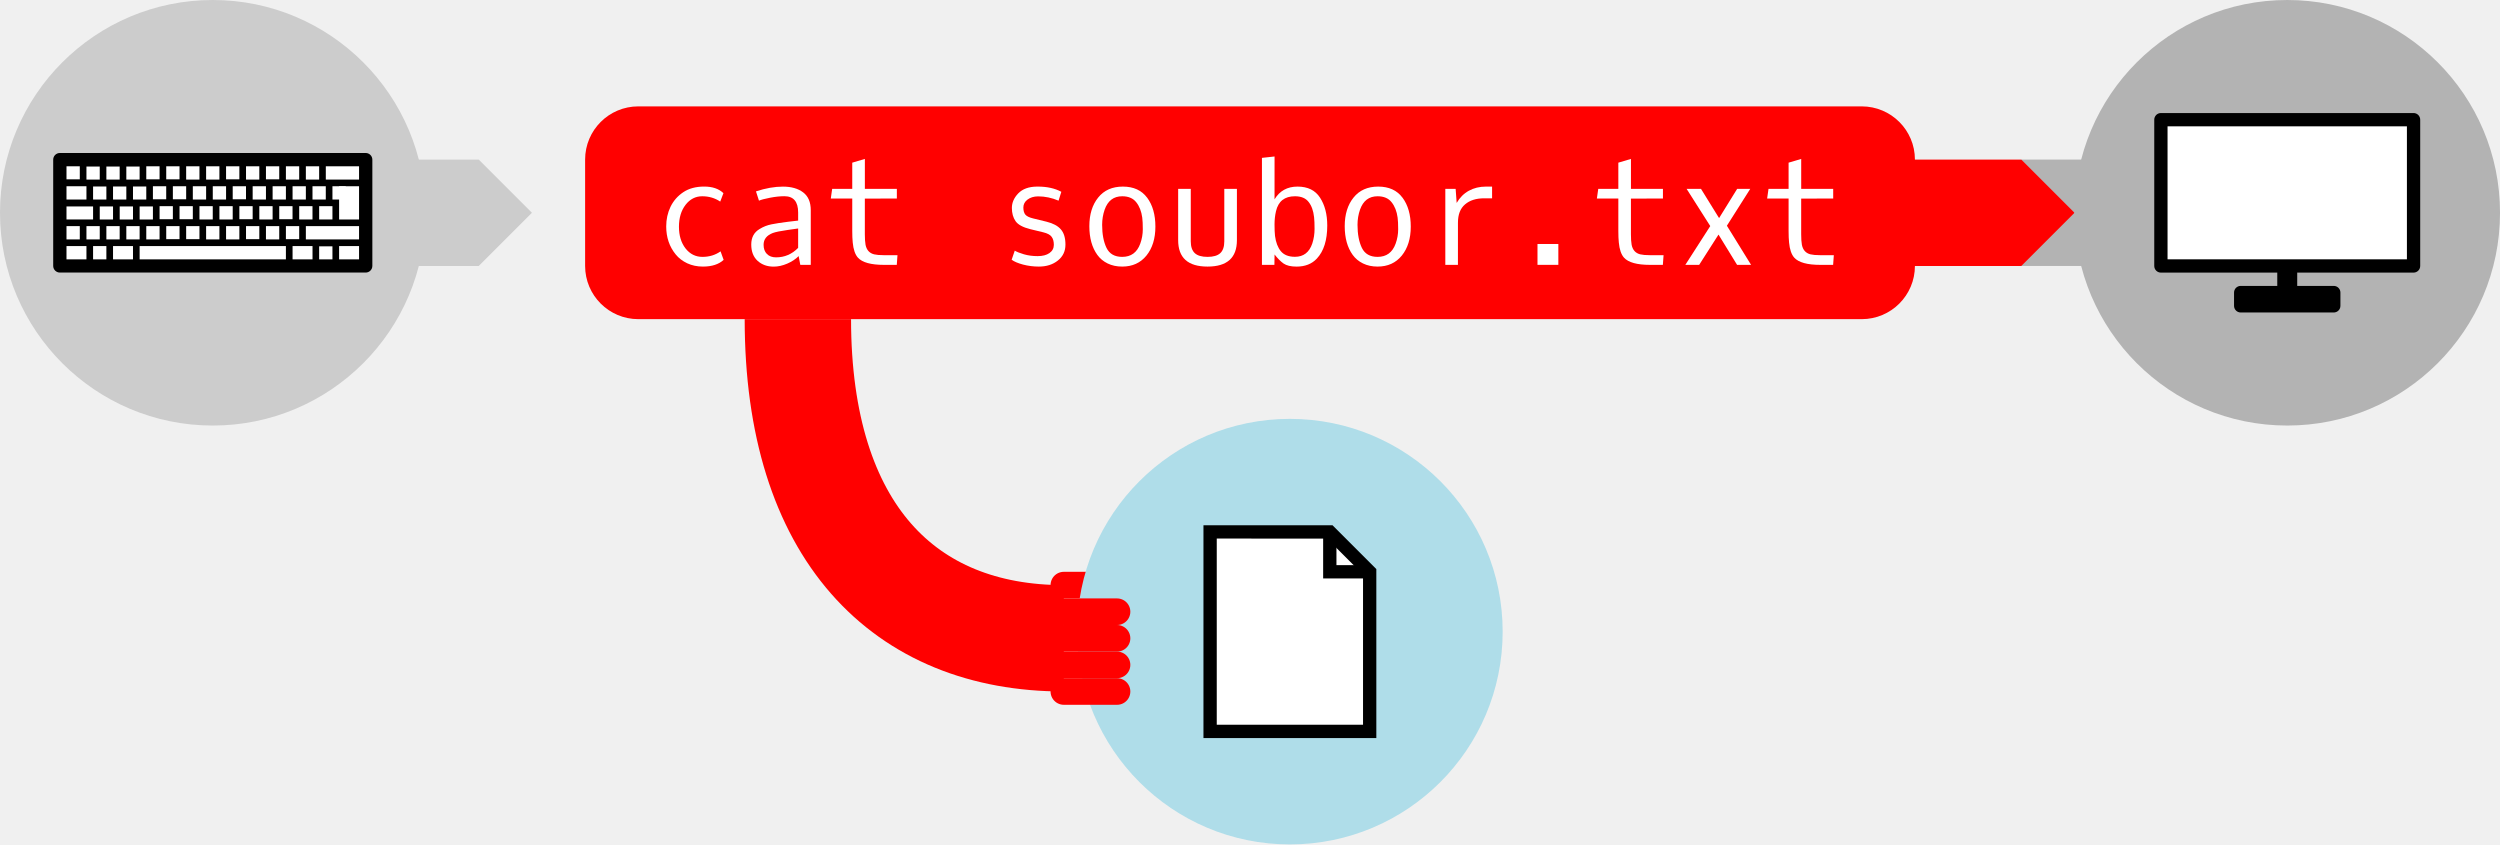
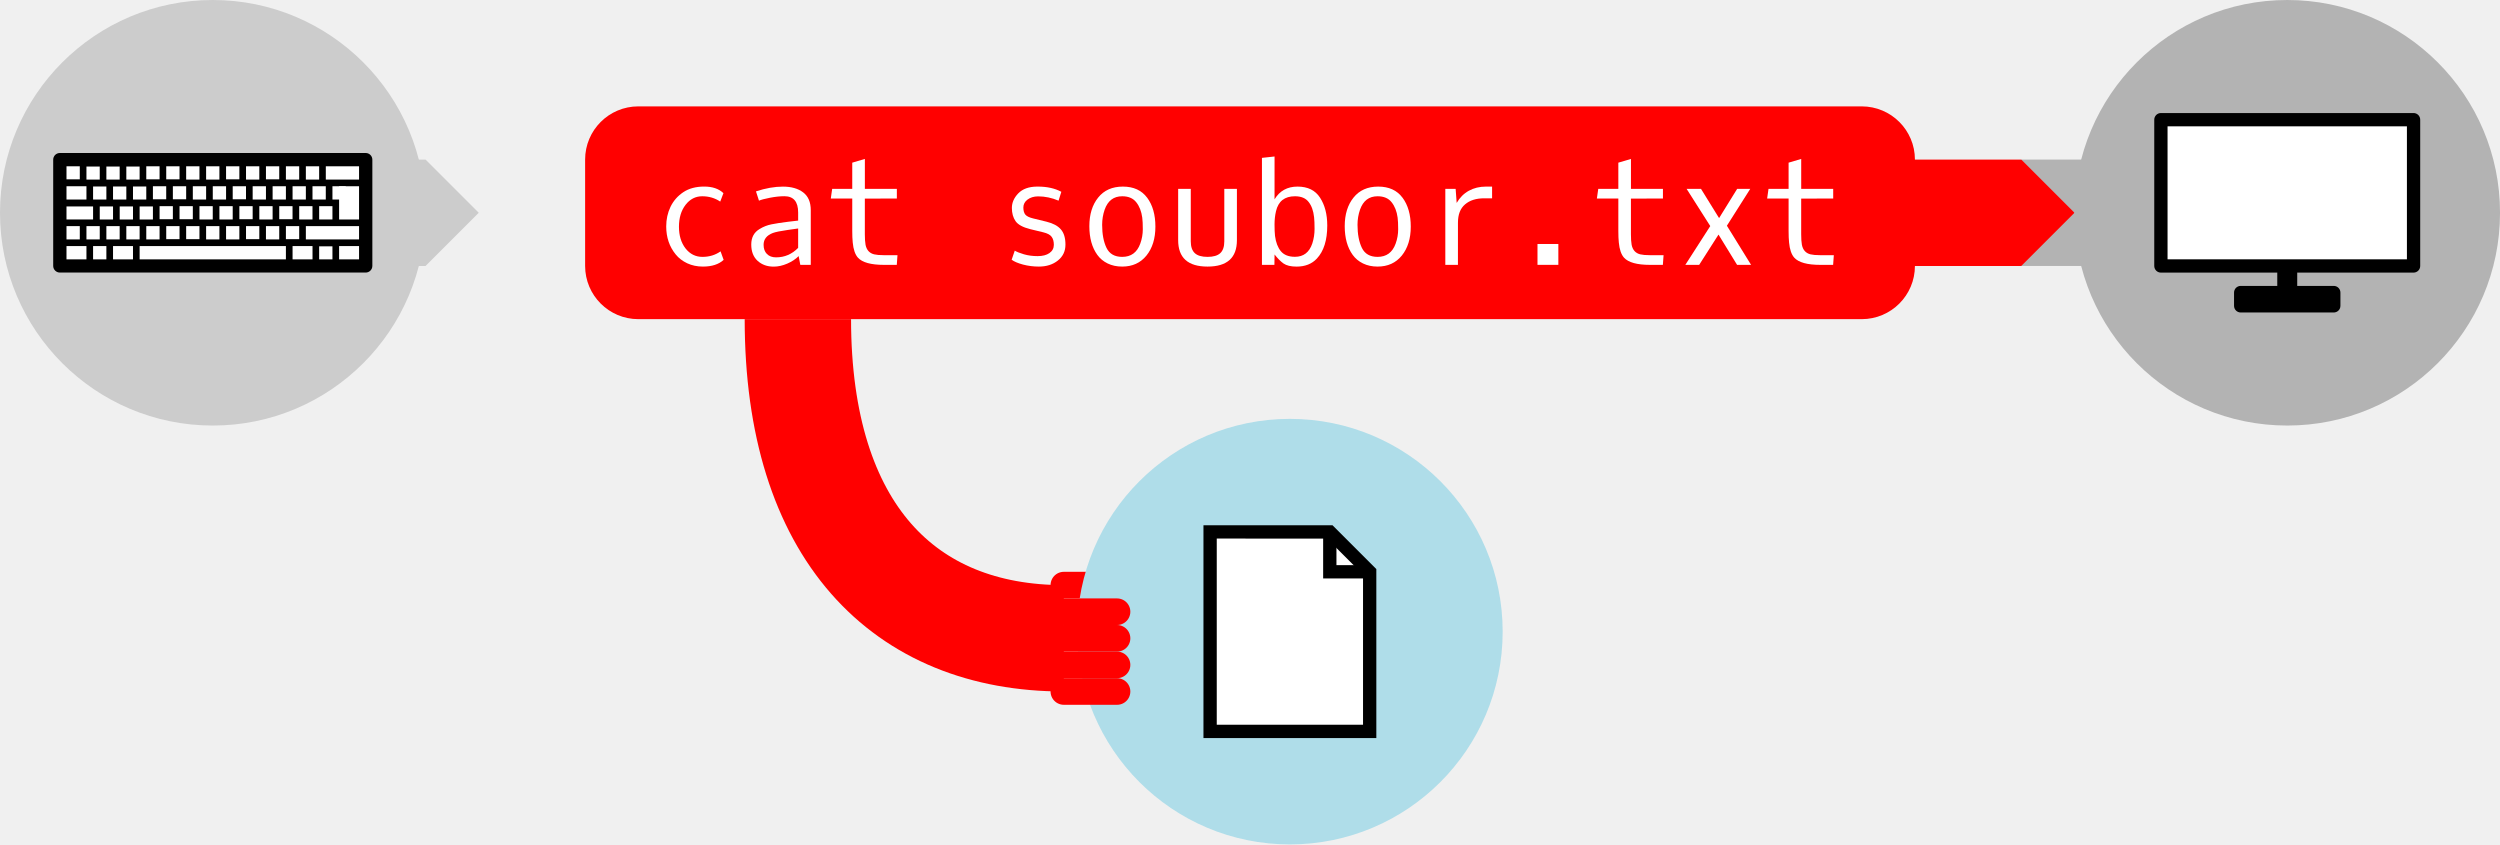
- <svg xmlns="http://www.w3.org/2000/svg" width="99.483mm" height="33.602mm" viewBox="0 0 99.483 33.602" version="1.1" id="svg8">
-   <defs id="defs2" />
-   <g id="layer1" transform="translate(205.4307,82.84209)">
-     <path id="path1437" style="fill:#cccccc;fill-rule:evenodd;stroke:none;stroke-width:0.529;stroke-linecap:round;stroke-linejoin:round;stroke-miterlimit:4;stroke-dasharray:none" d="m -193.872,-76.492 h 7.492 l 2.117,2.117 -2.117,2.117 h -7.492 z" />
-     <circle style="fill:#cccccc;fill-rule:evenodd;stroke:none;stroke-width:0.529;stroke-linecap:round;stroke-linejoin:round;stroke-miterlimit:4;stroke-dasharray:none" id="circle1439" cx="-196.964" cy="-74.375" r="8.467" />
-     <g id="g1567" transform="translate(-186.3807,-88.92996)">
+ <svg xmlns="http://www.w3.org/2000/svg" width="99.483mm" height="33.602mm" viewBox="0 0 99.483 33.602" version="1.1" id="svg3116">
+   <defs id="defs3113" />
+   <g id="layer1" transform="translate(-109.6152,29.6821)">
+     <path id="path1437" style="fill:#cccccc;fill-rule:evenodd;stroke:none;stroke-width:0.529;stroke-linecap:round;stroke-linejoin:round;stroke-miterlimit:4;stroke-dasharray:none" d="m 119.057,-23.332 h 7.492 l 2.117,2.117 -2.117,2.117 h -7.492 z" />
+     <circle style="fill:#cccccc;fill-rule:evenodd;stroke:none;stroke-width:0.529;stroke-linecap:round;stroke-linejoin:round;stroke-miterlimit:4;stroke-dasharray:none" id="circle1439" cx="118.082" cy="-21.215" r="8.467" />
+     <g id="g1567" transform="translate(128.6652,-35.76996)">
      <rect style="fill:#000000;fill-rule:evenodd;stroke-width:0.265;stroke-linecap:round;stroke-linejoin:round" id="rect1441" width="12.7" height="4.758" x="-16.933" y="12.176" rx="0.265" ry="0.265" />
      <rect style="fill:#ffffff;fill-rule:evenodd;stroke-width:0.265;stroke-linecap:round;stroke-linejoin:round" id="rect1443" width="0.794" height="0.529" x="-16.404" y="15.88" />
      <rect style="fill:#ffffff;fill-rule:evenodd;stroke-width:0.265;stroke-linecap:round;stroke-linejoin:round" id="rect1445" width="0.529" height="0.529" x="-16.404" y="15.086" />
      <rect style="fill:#ffffff;fill-rule:evenodd;stroke-width:0.265;stroke-linecap:round;stroke-linejoin:round" id="rect1447" width="0.794" height="0.529" x="-16.404" y="13.499" />
      <rect style="fill:#ffffff;fill-rule:evenodd;stroke-width:0.265;stroke-linecap:round;stroke-linejoin:round" id="rect1449" width="1.058" height="0.518" x="-16.404" y="14.303" />
      <rect style="fill:#ffffff;fill-rule:evenodd;stroke-width:0.265;stroke-linecap:round;stroke-linejoin:round" id="rect1451" width="0.529" height="0.519" x="-16.404" y="12.705" />
      <rect style="fill:#ffffff;fill-rule:evenodd;stroke-width:0.265;stroke-linecap:round;stroke-linejoin:round" id="rect1453" width="0.529" height="0.519" x="-15.61" y="12.715" />
      <rect style="fill:#ffffff;fill-rule:evenodd;stroke-width:0.265;stroke-linecap:round;stroke-linejoin:round" id="rect1455" width="0.529" height="0.519" x="-14.817" y="12.715" />
      <rect style="fill:#ffffff;fill-rule:evenodd;stroke-width:0.265;stroke-linecap:round;stroke-linejoin:round" id="rect1457" width="0.529" height="0.519" x="-14.023" y="12.715" />
      <rect style="fill:#ffffff;fill-rule:evenodd;stroke-width:0.265;stroke-linecap:round;stroke-linejoin:round" id="rect1459" width="0.529" height="0.519" x="-13.229" y="12.705" />
      <rect style="fill:#ffffff;fill-rule:evenodd;stroke-width:0.265;stroke-linecap:round;stroke-linejoin:round" id="rect1461" width="0.529" height="0.519" x="-12.435" y="12.705" />
      <rect style="fill:#ffffff;fill-rule:evenodd;stroke-width:0.265;stroke-linecap:round;stroke-linejoin:round" id="rect1463" width="0.529" height="0.529" x="-11.642" y="12.705" />
      <rect style="fill:#ffffff;fill-rule:evenodd;stroke-width:0.265;stroke-linecap:round;stroke-linejoin:round" id="rect1465" width="0.529" height="0.529" x="-10.848" y="12.705" />
      <rect style="fill:#ffffff;fill-rule:evenodd;stroke-width:0.265;stroke-linecap:round;stroke-linejoin:round" id="rect1467" width="0.529" height="0.519" x="-10.054" y="12.705" />
      <rect style="fill:#ffffff;fill-rule:evenodd;stroke-width:0.265;stroke-linecap:round;stroke-linejoin:round" id="rect1469" width="0.529" height="0.529" x="-9.26" y="12.705" />
      <rect style="fill:#ffffff;fill-rule:evenodd;stroke-width:0.265;stroke-linecap:round;stroke-linejoin:round" id="rect1471" width="0.529" height="0.519" x="-8.467" y="12.705" />
      <rect style="fill:#ffffff;fill-rule:evenodd;stroke-width:0.265;stroke-linecap:round;stroke-linejoin:round" id="rect1473" width="0.529" height="0.529" x="-7.673" y="12.705" />
      <rect style="fill:#ffffff;fill-rule:evenodd;stroke-width:0.265;stroke-linecap:round;stroke-linejoin:round" id="rect1475" width="0.529" height="0.529" x="-6.879" y="12.705" />
      <rect style="fill:#ffffff;fill-rule:evenodd;stroke-width:0.265;stroke-linecap:round;stroke-linejoin:round" id="rect1477" width="1.323" height="0.529" x="-6.085" y="12.705" />
      <rect style="fill:#ffffff;fill-rule:evenodd;stroke-width:0.265;stroke-linecap:round;stroke-linejoin:round" id="rect1479" width="0.529" height="0.519" x="-15.346" y="13.509" />
      <rect style="fill:#ffffff;fill-rule:evenodd;stroke-width:0.265;stroke-linecap:round;stroke-linejoin:round" id="rect1481" width="0.529" height="0.519" x="-14.552" y="13.509" />
      <rect style="fill:#ffffff;fill-rule:evenodd;stroke-width:0.265;stroke-linecap:round;stroke-linejoin:round" id="rect1483" width="0.529" height="0.519" x="-13.758" y="13.509" />
      <rect style="fill:#ffffff;fill-rule:evenodd;stroke-width:0.265;stroke-linecap:round;stroke-linejoin:round" id="rect1485" width="0.529" height="0.519" x="-12.965" y="13.499" />
      <rect style="fill:#ffffff;fill-rule:evenodd;stroke-width:0.265;stroke-linecap:round;stroke-linejoin:round" id="rect1487" width="0.529" height="0.519" x="-12.171" y="13.499" />
      <rect style="fill:#ffffff;fill-rule:evenodd;stroke-width:0.265;stroke-linecap:round;stroke-linejoin:round" id="rect1489" width="0.529" height="0.529" x="-11.377" y="13.499" />
      <rect style="fill:#ffffff;fill-rule:evenodd;stroke-width:0.265;stroke-linecap:round;stroke-linejoin:round" id="rect1491" width="0.529" height="0.529" x="-10.583" y="13.499" />
      <rect style="fill:#ffffff;fill-rule:evenodd;stroke-width:0.265;stroke-linecap:round;stroke-linejoin:round" id="rect1493" width="0.529" height="0.519" x="-9.79" y="13.499" />
      <rect style="fill:#ffffff;fill-rule:evenodd;stroke-width:0.265;stroke-linecap:round;stroke-linejoin:round" id="rect1495" width="0.529" height="0.529" x="-8.996" y="13.499" />
      <rect style="fill:#ffffff;fill-rule:evenodd;stroke-width:0.265;stroke-linecap:round;stroke-linejoin:round" id="rect1497" width="0.529" height="0.529" x="-8.202" y="13.499" />
      <rect style="fill:#ffffff;fill-rule:evenodd;stroke-width:0.265;stroke-linecap:round;stroke-linejoin:round" id="rect1499" width="0.529" height="0.529" x="-7.408" y="13.499" />
      <rect style="fill:#ffffff;fill-rule:evenodd;stroke-width:0.265;stroke-linecap:round;stroke-linejoin:round" id="rect1501" width="0.529" height="0.529" x="-6.615" y="13.499" />
      <rect style="fill:#ffffff;fill-rule:evenodd;stroke-width:0.265;stroke-linecap:round;stroke-linejoin:round" id="rect1503" width="0.529" height="0.519" x="-15.081" y="14.303" />
      <rect style="fill:#ffffff;fill-rule:evenodd;stroke-width:0.265;stroke-linecap:round;stroke-linejoin:round" id="rect1505" width="0.529" height="0.519" x="-14.287" y="14.303" />
      <rect style="fill:#ffffff;fill-rule:evenodd;stroke-width:0.265;stroke-linecap:round;stroke-linejoin:round" id="rect1507" width="0.529" height="0.519" x="-13.494" y="14.303" />
      <rect style="fill:#ffffff;fill-rule:evenodd;stroke-width:0.265;stroke-linecap:round;stroke-linejoin:round" id="rect1509" width="0.529" height="0.519" x="-12.7" y="14.292" />
      <rect style="fill:#ffffff;fill-rule:evenodd;stroke-width:0.265;stroke-linecap:round;stroke-linejoin:round" id="rect1511" width="0.529" height="0.519" x="-11.906" y="14.292" />
      <rect style="fill:#ffffff;fill-rule:evenodd;stroke-width:0.265;stroke-linecap:round;stroke-linejoin:round" id="rect1513" width="0.529" height="0.529" x="-11.113" y="14.292" />
      <rect style="fill:#ffffff;fill-rule:evenodd;stroke-width:0.265;stroke-linecap:round;stroke-linejoin:round" id="rect1515" width="0.529" height="0.529" x="-10.319" y="14.292" />
      <rect style="fill:#ffffff;fill-rule:evenodd;stroke-width:0.265;stroke-linecap:round;stroke-linejoin:round" id="rect1517" width="0.529" height="0.519" x="-9.525" y="14.292" />
      <rect style="fill:#ffffff;fill-rule:evenodd;stroke-width:0.265;stroke-linecap:round;stroke-linejoin:round" id="rect1519" width="0.529" height="0.529" x="-8.731" y="14.292" />
      <rect style="fill:#ffffff;fill-rule:evenodd;stroke-width:0.265;stroke-linecap:round;stroke-linejoin:round" id="rect1521" width="0.529" height="0.519" x="-7.938" y="14.292" />
      <rect style="fill:#ffffff;fill-rule:evenodd;stroke-width:0.265;stroke-linecap:round;stroke-linejoin:round" id="rect1523" width="0.529" height="0.529" x="-7.144" y="14.292" />
      <rect style="fill:#ffffff;fill-rule:evenodd;stroke-width:0.265;stroke-linecap:round;stroke-linejoin:round" id="rect1525" width="0.529" height="0.529" x="-6.35" y="14.292" />
      <rect style="fill:#ffffff;fill-rule:evenodd;stroke-width:0.265;stroke-linecap:round;stroke-linejoin:round" id="rect1527" width="0.529" height="0.529" x="-14.817" y="15.086" />
      <rect style="fill:#ffffff;fill-rule:evenodd;stroke-width:0.265;stroke-linecap:round;stroke-linejoin:round" id="rect1529" width="0.529" height="0.529" x="-14.023" y="15.086" />
      <rect style="fill:#ffffff;fill-rule:evenodd;stroke-width:0.265;stroke-linecap:round;stroke-linejoin:round" id="rect1531" width="0.529" height="0.529" x="-13.229" y="15.086" />
      <rect style="fill:#ffffff;fill-rule:evenodd;stroke-width:0.265;stroke-linecap:round;stroke-linejoin:round" id="rect1533" width="0.529" height="0.519" x="-12.435" y="15.086" />
      <rect style="fill:#ffffff;fill-rule:evenodd;stroke-width:0.265;stroke-linecap:round;stroke-linejoin:round" id="rect1535" width="0.529" height="0.519" x="-11.642" y="15.086" />
      <rect style="fill:#ffffff;fill-rule:evenodd;stroke-width:0.265;stroke-linecap:round;stroke-linejoin:round" id="rect1537" width="0.529" height="0.529" x="-10.848" y="15.086" />
      <rect style="fill:#ffffff;fill-rule:evenodd;stroke-width:0.265;stroke-linecap:round;stroke-linejoin:round" id="rect1539" width="0.529" height="0.529" x="-10.054" y="15.086" />
      <rect style="fill:#ffffff;fill-rule:evenodd;stroke-width:0.265;stroke-linecap:round;stroke-linejoin:round" id="rect1541" width="0.529" height="0.519" x="-9.26" y="15.086" />
      <rect style="fill:#ffffff;fill-rule:evenodd;stroke-width:0.265;stroke-linecap:round;stroke-linejoin:round" id="rect1543" width="0.529" height="0.529" x="-8.467" y="15.086" />
      <rect style="fill:#ffffff;fill-rule:evenodd;stroke-width:0.265;stroke-linecap:round;stroke-linejoin:round" id="rect1545" width="0.529" height="0.519" x="-7.673" y="15.086" />
      <rect style="fill:#ffffff;fill-rule:evenodd;stroke-width:0.265;stroke-linecap:round;stroke-linejoin:round" id="rect1547" width="0.529" height="0.529" x="-15.61" y="15.086" />
      <rect style="fill:#ffffff;fill-rule:evenodd;stroke-width:0.265;stroke-linecap:round;stroke-linejoin:round" id="rect1549" width="0.794" height="0.529" x="-14.552" y="15.88" />
      <rect style="fill:#ffffff;fill-rule:evenodd;stroke-width:0.265;stroke-linecap:round;stroke-linejoin:round" id="rect1551" width="2.117" height="0.529" x="-6.879" y="15.086" />
      <rect style="fill:#ffffff;fill-rule:evenodd;stroke-width:0.265;stroke-linecap:round;stroke-linejoin:round" id="rect1553" width="0.794" height="1.323" x="-5.556" y="13.499" />
      <rect style="fill:#ffffff;fill-rule:evenodd;stroke-width:0.265;stroke-linecap:round;stroke-linejoin:round" id="rect1555" width="0.529" height="0.529" x="-5.821" y="13.499" />
      <rect style="fill:#ffffff;fill-rule:evenodd;stroke-width:0.265;stroke-linecap:round;stroke-linejoin:round" id="rect1557" width="0.794" height="0.529" x="-7.408" y="15.88" />
      <rect style="fill:#ffffff;fill-rule:evenodd;stroke-width:0.265;stroke-linecap:round;stroke-linejoin:round" id="rect1559" width="0.794" height="0.529" x="-5.556" y="15.88" />
      <rect style="fill:#ffffff;fill-rule:evenodd;stroke-width:0.265;stroke-linecap:round;stroke-linejoin:round" id="rect1561" width="5.821" height="0.529" x="-13.494" y="15.88" />
      <rect style="fill:#ffffff;fill-rule:evenodd;stroke-width:0.265;stroke-linecap:round;stroke-linejoin:round" id="rect1563" width="0.529" height="0.519" x="-6.35" y="15.89" />
      <rect style="fill:#ffffff;fill-rule:evenodd;stroke-width:0.265;stroke-linecap:round;stroke-linejoin:round" id="rect1565" width="0.529" height="0.529" x="-15.346" y="15.88" />
    </g>
-     <rect style="fill:#ff0000;fill-rule:evenodd;stroke:none;stroke-width:0.265;stroke-linecap:round;stroke-linejoin:round" id="rect1569" width="52.917" height="8.467" x="-182.147" y="-78.609" ry="2.117" rx="2.117" />
+     <rect style="fill:#ff0000;fill-rule:evenodd;stroke:none;stroke-width:0.265;stroke-linecap:round;stroke-linejoin:round" id="rect1569" width="52.917" height="8.467" x="132.899" y="-25.449" ry="2.117" rx="2.117" />
    <g aria-label="cat soubor.txt" id="text1573" style="font-size:5.644px;line-height:1.25;font-family:'Roboto Mono';-inkscape-font-specification:'Roboto Mono';text-align:center;letter-spacing:0px;word-spacing:0px;text-anchor:middle;fill:#ffffff;stroke-width:0.265">
-       <path d="m -176.635,-72.501 q -0.289,0.267 -0.824,0.267 -0.342,0 -0.623,-0.13 -0.281,-0.132 -0.46,-0.353 -0.378,-0.463 -0.378,-1.116 0,-0.422 0.171,-0.78 0.174,-0.358 0.51,-0.582 0.336,-0.223 0.83,-0.223 0.493,0 0.766,0.262 l -0.127,0.336 q -0.317,-0.212 -0.717,-0.212 -0.4,0 -0.664,0.342 -0.262,0.342 -0.262,0.871 0,0.526 0.262,0.863 0.265,0.336 0.672,0.336 0.411,0 0.722,-0.22 z" style="font-style:normal;font-variant:normal;font-weight:normal;font-stretch:normal;font-family:'Oxygen Mono';-inkscape-font-specification:'Oxygen Mono';fill:#ffffff;stroke-width:0.265" id="path1499" />
-       <path d="m -173.67,-72.978 v -0.772 l -0.411,0.058 q -0.43,0.061 -0.595,0.121 -0.369,0.141 -0.369,0.471 0,0.229 0.132,0.364 0.132,0.135 0.364,0.135 0.51,0 0.879,-0.378 z m 0,-1.408 q 0,-0.648 -0.548,-0.648 -0.259,0 -0.573,0.061 -0.311,0.061 -0.438,0.116 l -0.119,-0.369 q 0.571,-0.19 1.072,-0.19 0.502,0 0.805,0.229 0.303,0.229 0.303,0.706 v 2.18 h -0.416 l -0.066,-0.35 q -0.176,0.179 -0.455,0.3 -0.276,0.119 -0.54,0.119 -0.383,0 -0.637,-0.229 -0.254,-0.232 -0.254,-0.65 0,-0.422 0.331,-0.617 0.223,-0.138 0.474,-0.187 0.254,-0.052 0.659,-0.102 l 0.402,-0.047 z" style="font-style:normal;font-variant:normal;font-weight:normal;font-stretch:normal;font-family:'Oxygen Mono';-inkscape-font-specification:'Oxygen Mono';fill:#ffffff;stroke-width:0.265" id="path1501" />
-       <path d="m -171.016,-74.94 v 1.419 q 0,0.265 0.028,0.419 0.03,0.154 0.116,0.251 0.088,0.096 0.226,0.13 0.138,0.033 0.375,0.033 h 0.554 l -0.028,0.386 h -0.507 q -0.78,0 -1.039,-0.287 -0.168,-0.187 -0.207,-0.604 -0.019,-0.185 -0.019,-0.455 v -1.293 h -0.854 l 0.055,-0.386 h 0.799 v -1.042 l 0.502,-0.149 v 1.191 h 1.273 v 0.386 z" style="font-style:normal;font-variant:normal;font-weight:normal;font-stretch:normal;font-family:'Oxygen Mono';-inkscape-font-specification:'Oxygen Mono';fill:#ffffff;stroke-width:0.265" id="path1503" />
-       <path d="m -163.786,-74.02 q 0.391,0.096 0.571,0.306 0.182,0.209 0.182,0.606 0,0.394 -0.303,0.634 -0.3,0.24 -0.755,0.24 -0.325,0 -0.631,-0.08 -0.306,-0.083 -0.452,-0.193 l 0.124,-0.361 q 0.116,0.072 0.367,0.146 0.251,0.072 0.543,0.072 0.295,0 0.469,-0.121 0.176,-0.124 0.176,-0.328 0,-0.204 -0.088,-0.32 -0.085,-0.119 -0.333,-0.179 l -0.513,-0.124 q -0.444,-0.11 -0.59,-0.32 -0.146,-0.212 -0.146,-0.526 0,-0.314 0.254,-0.579 0.256,-0.265 0.744,-0.27 h 0.036 q 0.548,0 0.934,0.207 l -0.11,0.353 q -0.402,-0.171 -0.816,-0.171 -0.256,0.003 -0.422,0.13 -0.163,0.124 -0.163,0.314 0,0.19 0.083,0.287 0.083,0.094 0.314,0.149 z" style="font-style:normal;font-variant:normal;font-weight:normal;font-stretch:normal;font-family:'Oxygen Mono';-inkscape-font-specification:'Oxygen Mono';fill:#ffffff;stroke-width:0.265" id="path1505" />
-       <path d="m -160.774,-72.62 q 0.526,0 0.717,-0.524 0.102,-0.281 0.102,-0.576 0,-0.298 -0.022,-0.463 -0.05,-0.375 -0.24,-0.612 -0.187,-0.237 -0.557,-0.237 -0.513,0 -0.7,0.535 -0.099,0.287 -0.099,0.601 0,0.557 0.174,0.918 0.174,0.358 0.626,0.358 z m 0.992,-2.356 q 0.328,0.441 0.328,1.152 0,0.711 -0.356,1.152 -0.356,0.438 -0.965,0.438 -0.325,0 -0.579,-0.124 -0.254,-0.124 -0.411,-0.342 -0.317,-0.438 -0.317,-1.141 0,-0.703 0.35,-1.138 0.35,-0.438 0.984,-0.438 0.637,0 0.965,0.441 z" style="font-style:normal;font-variant:normal;font-weight:normal;font-stretch:normal;font-family:'Oxygen Mono';-inkscape-font-specification:'Oxygen Mono';fill:#ffffff;stroke-width:0.265" id="path1507" />
-       <path d="m -156.21,-73.284 q 0,1.05 -1.169,1.05 -1.169,0 -1.169,-1.05 v -2.042 h 0.502 v 2.086 q 0,0.322 0.16,0.471 0.16,0.149 0.507,0.149 0.347,0 0.507,-0.149 0.16,-0.149 0.16,-0.471 v -2.086 h 0.502 z" style="font-style:normal;font-variant:normal;font-weight:normal;font-stretch:normal;font-family:'Oxygen Mono';-inkscape-font-specification:'Oxygen Mono';fill:#ffffff;stroke-width:0.265" id="path1509" />
-       <path d="m -154.694,-73.455 q 0.05,0.386 0.232,0.609 0.185,0.223 0.562,0.223 0.51,0 0.689,-0.529 0.091,-0.278 0.091,-0.579 0,-0.303 -0.019,-0.466 -0.041,-0.386 -0.218,-0.609 -0.174,-0.226 -0.543,-0.226 -0.617,0 -0.755,0.595 -0.058,0.248 -0.058,0.532 0,0.281 0.019,0.449 z m -0.019,-1.455 q 0.306,-0.507 0.915,-0.507 0.612,0 0.896,0.441 0.287,0.441 0.287,1.108 0,0.874 -0.413,1.315 -0.298,0.32 -0.81,0.32 -0.339,0 -0.518,-0.124 -0.176,-0.127 -0.356,-0.358 l -0.006,0.413 h -0.496 v -4.258 l 0.502,-0.055 z" style="font-style:normal;font-variant:normal;font-weight:normal;font-stretch:normal;font-family:'Oxygen Mono';-inkscape-font-specification:'Oxygen Mono';fill:#ffffff;stroke-width:0.265" id="path1511" />
-       <path d="m -150.612,-72.62 q 0.526,0 0.717,-0.524 0.102,-0.281 0.102,-0.576 0,-0.298 -0.022,-0.463 -0.05,-0.375 -0.24,-0.612 -0.187,-0.237 -0.557,-0.237 -0.513,0 -0.7,0.535 -0.099,0.287 -0.099,0.601 0,0.557 0.174,0.918 0.174,0.358 0.626,0.358 z m 0.992,-2.356 q 0.328,0.441 0.328,1.152 0,0.711 -0.356,1.152 -0.356,0.438 -0.965,0.438 -0.325,0 -0.579,-0.124 -0.254,-0.124 -0.411,-0.342 -0.317,-0.438 -0.317,-1.141 0,-0.703 0.35,-1.138 0.35,-0.438 0.984,-0.438 0.637,0 0.965,0.441 z" style="font-style:normal;font-variant:normal;font-weight:normal;font-stretch:normal;font-family:'Oxygen Mono';-inkscape-font-specification:'Oxygen Mono';fill:#ffffff;stroke-width:0.265" id="path1513" />
-       <path d="m -147.415,-72.303 h -0.502 v -3.023 h 0.411 l 0.041,0.559 q 0.185,-0.32 0.485,-0.485 0.3,-0.165 0.681,-0.165 h 0.243 v 0.466 h -0.314 q -0.482,0 -0.763,0.243 -0.281,0.24 -0.281,0.725 z" style="font-style:normal;font-variant:normal;font-weight:normal;font-stretch:normal;font-family:'Oxygen Mono';-inkscape-font-specification:'Oxygen Mono';fill:#ffffff;stroke-width:0.265" id="path1515" />
-       <path d="m -143.419,-72.303 h -0.83 v -0.83 h 0.83 z" style="font-style:normal;font-variant:normal;font-weight:normal;font-stretch:normal;font-family:'Oxygen Mono';-inkscape-font-specification:'Oxygen Mono';fill:#ffffff;stroke-width:0.265" id="path1517" />
-       <path d="m -140.531,-74.94 v 1.419 q 0,0.265 0.028,0.419 0.03,0.154 0.116,0.251 0.088,0.096 0.226,0.13 0.138,0.033 0.375,0.033 h 0.554 l -0.028,0.386 h -0.507 q -0.78,0 -1.039,-0.287 -0.168,-0.187 -0.207,-0.604 -0.019,-0.185 -0.019,-0.455 v -1.293 h -0.854 l 0.055,-0.386 h 0.799 v -1.042 l 0.502,-0.149 v 1.191 h 1.273 v 0.386 z" style="font-style:normal;font-variant:normal;font-weight:normal;font-stretch:normal;font-family:'Oxygen Mono';-inkscape-font-specification:'Oxygen Mono';fill:#ffffff;stroke-width:0.265" id="path1519" />
-       <path d="m -138.315,-75.326 h 0.573 l 0.719,1.163 0.719,-1.163 h 0.521 l -0.929,1.466 0.962,1.557 h -0.557 l -0.739,-1.204 -0.769,1.204 h -0.551 l 0.992,-1.543 z" style="font-style:normal;font-variant:normal;font-weight:normal;font-stretch:normal;font-family:'Oxygen Mono';-inkscape-font-specification:'Oxygen Mono';fill:#ffffff;stroke-width:0.265" id="path1521" />
-       <path d="m -133.756,-74.94 v 1.419 q 0,0.265 0.028,0.419 0.03,0.154 0.116,0.251 0.088,0.096 0.226,0.13 0.138,0.033 0.375,0.033 h 0.554 l -0.028,0.386 h -0.507 q -0.78,0 -1.039,-0.287 -0.168,-0.187 -0.207,-0.604 -0.019,-0.185 -0.019,-0.455 v -1.293 h -0.854 l 0.055,-0.386 h 0.799 v -1.042 l 0.502,-0.149 v 1.191 h 1.273 v 0.386 z" style="font-style:normal;font-variant:normal;font-weight:normal;font-stretch:normal;font-family:'Oxygen Mono';-inkscape-font-specification:'Oxygen Mono';fill:#ffffff;stroke-width:0.265" id="path1523" />
+       <path d="m 138.411,-19.341 q -0.289,0.267 -0.824,0.267 -0.342,0 -0.623,-0.13 -0.281,-0.132 -0.46,-0.353 -0.378,-0.463 -0.378,-1.116 0,-0.422 0.171,-0.78 0.174,-0.358 0.51,-0.582 0.336,-0.223 0.83,-0.223 0.493,0 0.766,0.262 l -0.127,0.336 q -0.317,-0.212 -0.717,-0.212 -0.4,0 -0.664,0.342 -0.262,0.342 -0.262,0.871 0,0.526 0.262,0.863 0.265,0.336 0.672,0.336 0.411,0 0.722,-0.22 z" style="font-family:'Oxygen Mono';-inkscape-font-specification:'Oxygen Mono'" id="path3860" />
+       <path d="m 141.376,-19.818 v -0.772 l -0.411,0.058 q -0.43,0.061 -0.595,0.121 -0.369,0.141 -0.369,0.471 0,0.229 0.132,0.364 0.132,0.135 0.364,0.135 0.51,0 0.879,-0.378 z m 0,-1.408 q 0,-0.648 -0.548,-0.648 -0.259,0 -0.573,0.061 -0.311,0.061 -0.438,0.116 l -0.119,-0.369 q 0.571,-0.19 1.072,-0.19 0.502,0 0.805,0.229 0.303,0.229 0.303,0.706 v 2.18 h -0.416 l -0.066,-0.35 q -0.176,0.179 -0.455,0.3 -0.276,0.119 -0.54,0.119 -0.383,0 -0.637,-0.229 -0.254,-0.232 -0.254,-0.65 0,-0.422 0.331,-0.617 0.223,-0.138 0.474,-0.187 0.254,-0.052 0.659,-0.102 l 0.402,-0.047 z" style="font-family:'Oxygen Mono';-inkscape-font-specification:'Oxygen Mono'" id="path3862" />
+       <path d="m 144.03,-21.78 v 1.419 q 0,0.265 0.028,0.419 0.03,0.154 0.116,0.251 0.088,0.096 0.226,0.13 0.138,0.033 0.375,0.033 h 0.554 l -0.028,0.386 h -0.507 q -0.78,0 -1.039,-0.287 -0.168,-0.187 -0.207,-0.604 -0.019,-0.185 -0.019,-0.455 v -1.293 h -0.854 l 0.055,-0.386 h 0.799 v -1.042 l 0.502,-0.149 v 1.191 h 1.273 v 0.386 z" style="font-family:'Oxygen Mono';-inkscape-font-specification:'Oxygen Mono'" id="path3864" />
+       <path d="m 151.26,-20.86 q 0.391,0.096 0.571,0.306 0.182,0.209 0.182,0.606 0,0.394 -0.303,0.634 -0.3,0.24 -0.755,0.24 -0.325,0 -0.631,-0.08 -0.306,-0.083 -0.452,-0.193 l 0.124,-0.361 q 0.116,0.072 0.367,0.146 0.251,0.072 0.543,0.072 0.295,0 0.469,-0.121 0.176,-0.124 0.176,-0.328 0,-0.204 -0.088,-0.32 -0.085,-0.119 -0.333,-0.179 l -0.513,-0.124 q -0.444,-0.11 -0.59,-0.32 -0.146,-0.212 -0.146,-0.526 0,-0.314 0.254,-0.579 0.256,-0.265 0.744,-0.27 h 0.036 q 0.548,0 0.934,0.207 l -0.11,0.353 q -0.402,-0.171 -0.816,-0.171 -0.256,0.003 -0.422,0.13 -0.163,0.124 -0.163,0.314 0,0.19 0.083,0.287 0.083,0.094 0.314,0.149 z" style="font-family:'Oxygen Mono';-inkscape-font-specification:'Oxygen Mono'" id="path3866" />
+       <path d="m 154.272,-19.46 q 0.526,0 0.717,-0.524 0.102,-0.281 0.102,-0.576 0,-0.298 -0.022,-0.463 -0.05,-0.375 -0.24,-0.612 -0.187,-0.237 -0.557,-0.237 -0.513,0 -0.7,0.535 -0.099,0.287 -0.099,0.601 0,0.557 0.174,0.918 0.174,0.358 0.626,0.358 z m 0.992,-2.356 q 0.328,0.441 0.328,1.152 0,0.711 -0.356,1.152 -0.356,0.438 -0.965,0.438 -0.325,0 -0.579,-0.124 -0.254,-0.124 -0.411,-0.342 -0.317,-0.438 -0.317,-1.141 0,-0.703 0.35,-1.138 0.35,-0.438 0.984,-0.438 0.637,0 0.965,0.441 z" style="font-family:'Oxygen Mono';-inkscape-font-specification:'Oxygen Mono'" id="path3868" />
+       <path d="m 158.836,-20.124 q 0,1.05 -1.169,1.05 -1.169,0 -1.169,-1.05 v -2.042 h 0.502 v 2.086 q 0,0.322 0.16,0.471 0.16,0.149 0.507,0.149 0.347,0 0.507,-0.149 0.16,-0.149 0.16,-0.471 v -2.086 h 0.502 z" style="font-family:'Oxygen Mono';-inkscape-font-specification:'Oxygen Mono'" id="path3870" />
+       <path d="m 160.352,-20.295 q 0.05,0.386 0.232,0.609 0.185,0.223 0.562,0.223 0.51,0 0.689,-0.529 0.091,-0.278 0.091,-0.579 0,-0.303 -0.019,-0.466 -0.041,-0.386 -0.218,-0.609 -0.174,-0.226 -0.543,-0.226 -0.617,0 -0.755,0.595 -0.058,0.248 -0.058,0.532 0,0.281 0.019,0.449 z m -0.019,-1.455 q 0.306,-0.507 0.915,-0.507 0.612,0 0.896,0.441 0.287,0.441 0.287,1.108 0,0.874 -0.413,1.315 -0.298,0.32 -0.81,0.32 -0.339,0 -0.518,-0.124 -0.176,-0.127 -0.356,-0.358 l -0.006,0.413 h -0.496 v -4.258 l 0.502,-0.055 z" style="font-family:'Oxygen Mono';-inkscape-font-specification:'Oxygen Mono'" id="path3872" />
+       <path d="m 164.434,-19.46 q 0.526,0 0.717,-0.524 0.102,-0.281 0.102,-0.576 0,-0.298 -0.022,-0.463 -0.05,-0.375 -0.24,-0.612 -0.187,-0.237 -0.557,-0.237 -0.513,0 -0.7,0.535 -0.099,0.287 -0.099,0.601 0,0.557 0.174,0.918 0.174,0.358 0.626,0.358 z m 0.992,-2.356 q 0.328,0.441 0.328,1.152 0,0.711 -0.356,1.152 -0.356,0.438 -0.965,0.438 -0.325,0 -0.579,-0.124 -0.254,-0.124 -0.411,-0.342 -0.317,-0.438 -0.317,-1.141 0,-0.703 0.35,-1.138 0.35,-0.438 0.984,-0.438 0.637,0 0.965,0.441 z" style="font-family:'Oxygen Mono';-inkscape-font-specification:'Oxygen Mono'" id="path3874" />
+       <path d="m 167.631,-19.143 h -0.502 v -3.023 h 0.411 l 0.041,0.559 q 0.185,-0.32 0.485,-0.485 0.3,-0.165 0.681,-0.165 h 0.243 v 0.466 h -0.314 q -0.482,0 -0.763,0.243 -0.281,0.24 -0.281,0.725 z" style="font-family:'Oxygen Mono';-inkscape-font-specification:'Oxygen Mono'" id="path3876" />
+       <path d="m 171.627,-19.143 h -0.83 v -0.83 h 0.83 z" style="font-family:'Oxygen Mono';-inkscape-font-specification:'Oxygen Mono'" id="path3878" />
+       <path d="m 174.515,-21.78 v 1.419 q 0,0.265 0.028,0.419 0.03,0.154 0.116,0.251 0.088,0.096 0.226,0.13 0.138,0.033 0.375,0.033 h 0.554 l -0.028,0.386 h -0.507 q -0.78,0 -1.039,-0.287 -0.168,-0.187 -0.207,-0.604 -0.019,-0.185 -0.019,-0.455 v -1.293 h -0.854 l 0.055,-0.386 h 0.799 v -1.042 l 0.502,-0.149 v 1.191 h 1.273 v 0.386 z" style="font-family:'Oxygen Mono';-inkscape-font-specification:'Oxygen Mono'" id="path3880" />
+       <path d="m 176.731,-22.166 h 0.573 l 0.719,1.163 0.719,-1.163 h 0.521 l -0.929,1.466 0.962,1.557 h -0.557 l -0.739,-1.204 -0.769,1.204 h -0.551 l 0.992,-1.543 z" style="font-family:'Oxygen Mono';-inkscape-font-specification:'Oxygen Mono'" id="path3882" />
+       <path d="m 181.29,-21.78 v 1.419 q 0,0.265 0.028,0.419 0.03,0.154 0.116,0.251 0.088,0.096 0.226,0.13 0.138,0.033 0.375,0.033 h 0.554 l -0.028,0.386 h -0.507 q -0.78,0 -1.039,-0.287 -0.168,-0.187 -0.207,-0.604 -0.019,-0.185 -0.019,-0.455 v -1.293 h -0.854 l 0.055,-0.386 h 0.799 v -1.042 l 0.502,-0.149 v 1.191 h 1.273 v 0.386 z" style="font-family:'Oxygen Mono';-inkscape-font-specification:'Oxygen Mono'" id="path3884" />
    </g>
-     <path style="fill:none;stroke:#ff0000;stroke-width:1.058;stroke-linecap:round;stroke-linejoin:miter;stroke-miterlimit:4;stroke-dasharray:none;stroke-opacity:1" d="m -163.097,-59.559 h 2.117" id="path1601" />
-     <circle style="fill:#afdde9;fill-opacity:1;fill-rule:evenodd;stroke:none;stroke-width:0.529;stroke-linecap:round;stroke-linejoin:round;stroke-miterlimit:4;stroke-dasharray:none" id="circle1583" cx="-154.102" cy="-57.707" r="8.467" />
-     <g id="g1589" transform="translate(-115.2078,-70.40669)" style="fill:#ffffff;stroke-width:1;stroke-miterlimit:4;stroke-dasharray:none;paint-order:fill markers stroke">
+     <path style="fill:none;stroke:#ff0000;stroke-width:1.058;stroke-linecap:round;stroke-linejoin:miter;stroke-miterlimit:4;stroke-dasharray:none;stroke-opacity:1" d="m 151.949,-6.399 h 2.117" id="path1601" />
+     <circle style="fill:#afdde9;fill-opacity:1;fill-rule:evenodd;stroke:none;stroke-width:0.529;stroke-linecap:round;stroke-linejoin:round;stroke-miterlimit:4;stroke-dasharray:none" id="circle1583" cx="160.944" cy="-4.547" r="8.467" />
+     <g id="g1589" transform="translate(199.8381,-17.24668)" style="fill:#ffffff;stroke-width:1;stroke-miterlimit:4;stroke-dasharray:none;paint-order:fill markers stroke">
      <path style="fill:#ffffff;stroke:#000000;stroke-width:0.529;stroke-linecap:butt;stroke-linejoin:miter;stroke-miterlimit:4;stroke-dasharray:none;stroke-opacity:1;paint-order:fill markers stroke" d="M -42.069,8.731 V 16.669 h 6.35 v -6.35 l -1.587,-1.587 z" id="path1585" />
      <path style="fill:none;stroke:#000000;stroke-width:0.529;stroke-linecap:butt;stroke-linejoin:miter;stroke-miterlimit:4;stroke-dasharray:none;stroke-opacity:1;paint-order:fill markers stroke" d="m -37.306,8.731 v 1.587 h 1.587" id="path1587" />
    </g>
-     <path style="fill:none;stroke:#ff0000;stroke-width:4.233;stroke-linecap:butt;stroke-linejoin:miter;stroke-miterlimit:4;stroke-dasharray:none;stroke-opacity:1" d="m -173.681,-70.142 c 0,8.467 4.233,12.7 10.583,12.7" id="path1591" />
-     <path style="fill:none;stroke:#ff0000;stroke-width:1.058;stroke-linecap:round;stroke-linejoin:miter;stroke-miterlimit:4;stroke-dasharray:none;stroke-opacity:1" d="m -163.097,-58.5 h 2.117" id="path1593" />
-     <path style="fill:none;stroke:#ff0000;stroke-width:1.058;stroke-linecap:round;stroke-linejoin:miter;stroke-miterlimit:4;stroke-dasharray:none;stroke-opacity:1" d="m -163.097,-57.442 h 2.117" id="path1595" />
-     <path style="fill:none;stroke:#ff0000;stroke-width:1.058;stroke-linecap:round;stroke-linejoin:miter;stroke-miterlimit:4;stroke-dasharray:none;stroke-opacity:1" d="m -163.097,-56.384 h 2.117" id="path1597" />
-     <path style="fill:none;stroke:#ff0000;stroke-width:1.058;stroke-linecap:round;stroke-linejoin:miter;stroke-miterlimit:4;stroke-dasharray:none;stroke-opacity:1" d="m -163.097,-55.325 h 2.117" id="path1599" />
-     <path id="path1631" style="fill:#b3b3b3;fill-rule:evenodd;stroke:none;stroke-width:0.529;stroke-linecap:round;stroke-linejoin:round;stroke-miterlimit:4;stroke-dasharray:none" d="m -124.997,-76.492 h 6.517 v 4.233 h -6.517 z" />
-     <path id="path1633" style="fill:#ff0000;fill-rule:evenodd;stroke:none;stroke-width:0.529;stroke-linecap:round;stroke-linejoin:round;stroke-miterlimit:4;stroke-dasharray:none" d="m -130.024,-76.492 h 5.027 l 2.117,2.117 -2.117,2.117 h -5.027 z" />
-     <circle style="fill:#b3b3b3;fill-rule:evenodd;stroke:none;stroke-width:0.529;stroke-linecap:round;stroke-linejoin:round;stroke-miterlimit:4;stroke-dasharray:none" id="circle1635" cx="-114.414" cy="-74.375" r="8.467" />
-     <rect style="fill:#000000;fill-rule:evenodd;stroke-width:0.265;stroke-linecap:round;stroke-linejoin:round" id="rect1637" width="10.583" height="6.35" x="-119.706" y="-78.344" rx="0.265" ry="0.265" />
-     <rect style="fill:#ffffff;fill-rule:evenodd;stroke-width:0.265;stroke-linecap:round;stroke-linejoin:round" id="rect1639" width="9.525" height="5.292" x="-119.177" y="-77.815" />
-     <rect style="fill:#000000;fill-rule:evenodd;stroke-width:0.265;stroke-linecap:round;stroke-linejoin:round" id="rect1641" width="4.233" height="1.058" x="-116.531" y="-71.465" rx="0.265" ry="0.265" />
-     <rect style="fill:#000000;fill-rule:evenodd;stroke-width:0.265;stroke-linecap:round;stroke-linejoin:round" id="rect1643" width="0.794" height="1.323" x="-114.811" y="-72.259" rx="0.265" ry="0.265" />
+     <path style="fill:none;stroke:#ff0000;stroke-width:4.233;stroke-linecap:butt;stroke-linejoin:miter;stroke-miterlimit:4;stroke-dasharray:none;stroke-opacity:1" d="m 141.365,-16.982 c 0,8.467 4.233,12.7 10.583,12.7" id="path1591" />
+     <path style="fill:none;stroke:#ff0000;stroke-width:1.058;stroke-linecap:round;stroke-linejoin:miter;stroke-miterlimit:4;stroke-dasharray:none;stroke-opacity:1" d="m 151.949,-5.34 h 2.117" id="path1593" />
+     <path style="fill:none;stroke:#ff0000;stroke-width:1.058;stroke-linecap:round;stroke-linejoin:miter;stroke-miterlimit:4;stroke-dasharray:none;stroke-opacity:1" d="m 151.949,-4.282 h 2.117" id="path1595" />
+     <path style="fill:none;stroke:#ff0000;stroke-width:1.058;stroke-linecap:round;stroke-linejoin:miter;stroke-miterlimit:4;stroke-dasharray:none;stroke-opacity:1" d="m 151.949,-3.224 h 2.117" id="path1597" />
+     <path style="fill:none;stroke:#ff0000;stroke-width:1.058;stroke-linecap:round;stroke-linejoin:miter;stroke-miterlimit:4;stroke-dasharray:none;stroke-opacity:1" d="m 151.949,-2.165 h 2.117" id="path1599" />
+     <path id="path1631" style="fill:#b3b3b3;fill-rule:evenodd;stroke:none;stroke-width:0.529;stroke-linecap:round;stroke-linejoin:round;stroke-miterlimit:4;stroke-dasharray:none" d="m 190.049,-23.332 h 6.517 v 4.233 h -6.517 z" />
+     <path id="path1633" style="fill:#ff0000;fill-rule:evenodd;stroke:none;stroke-width:0.529;stroke-linecap:round;stroke-linejoin:round;stroke-miterlimit:4;stroke-dasharray:none" d="m 185.021,-23.332 h 5.027 l 2.117,2.117 -2.117,2.117 h -5.027 z" />
+     <circle style="fill:#b3b3b3;fill-rule:evenodd;stroke:none;stroke-width:0.529;stroke-linecap:round;stroke-linejoin:round;stroke-miterlimit:4;stroke-dasharray:none" id="circle1635" cx="200.632" cy="-21.215" r="8.467" />
+     <rect style="fill:#000000;fill-rule:evenodd;stroke-width:0.265;stroke-linecap:round;stroke-linejoin:round" id="rect1637" width="10.583" height="6.35" x="195.34" y="-25.184" rx="0.265" ry="0.265" />
+     <rect style="fill:#ffffff;fill-rule:evenodd;stroke-width:0.265;stroke-linecap:round;stroke-linejoin:round" id="rect1639" width="9.525" height="5.292" x="195.869" y="-24.655" />
+     <rect style="fill:#000000;fill-rule:evenodd;stroke-width:0.265;stroke-linecap:round;stroke-linejoin:round" id="rect1641" width="4.233" height="1.058" x="198.515" y="-18.305" rx="0.265" ry="0.265" />
+     <rect style="fill:#000000;fill-rule:evenodd;stroke-width:0.265;stroke-linecap:round;stroke-linejoin:round" id="rect1643" width="0.794" height="1.323" x="200.235" y="-19.099" rx="0.265" ry="0.265" />
  </g>
</svg>
